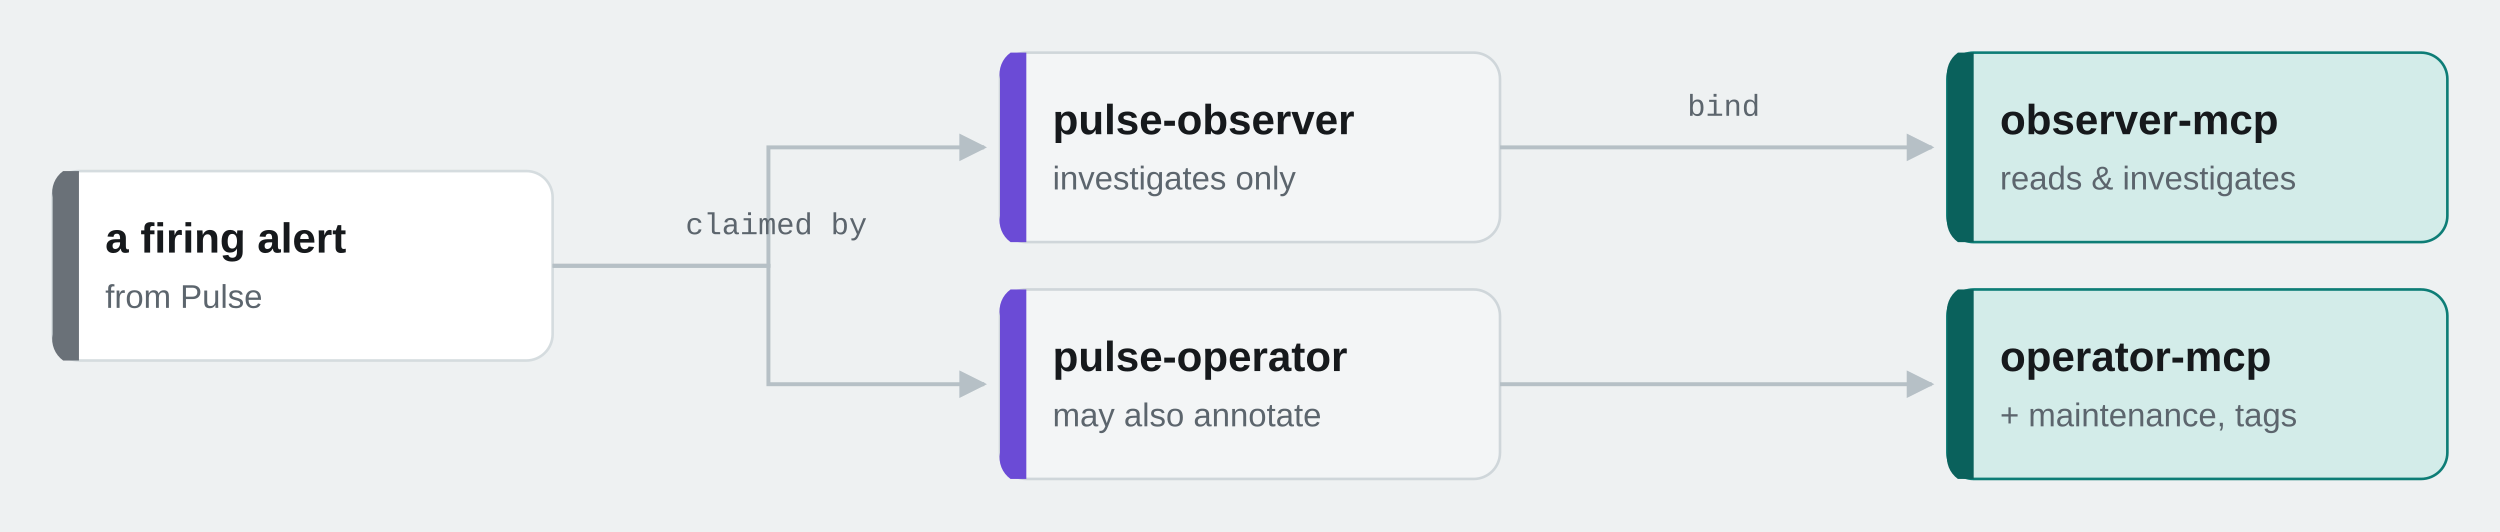
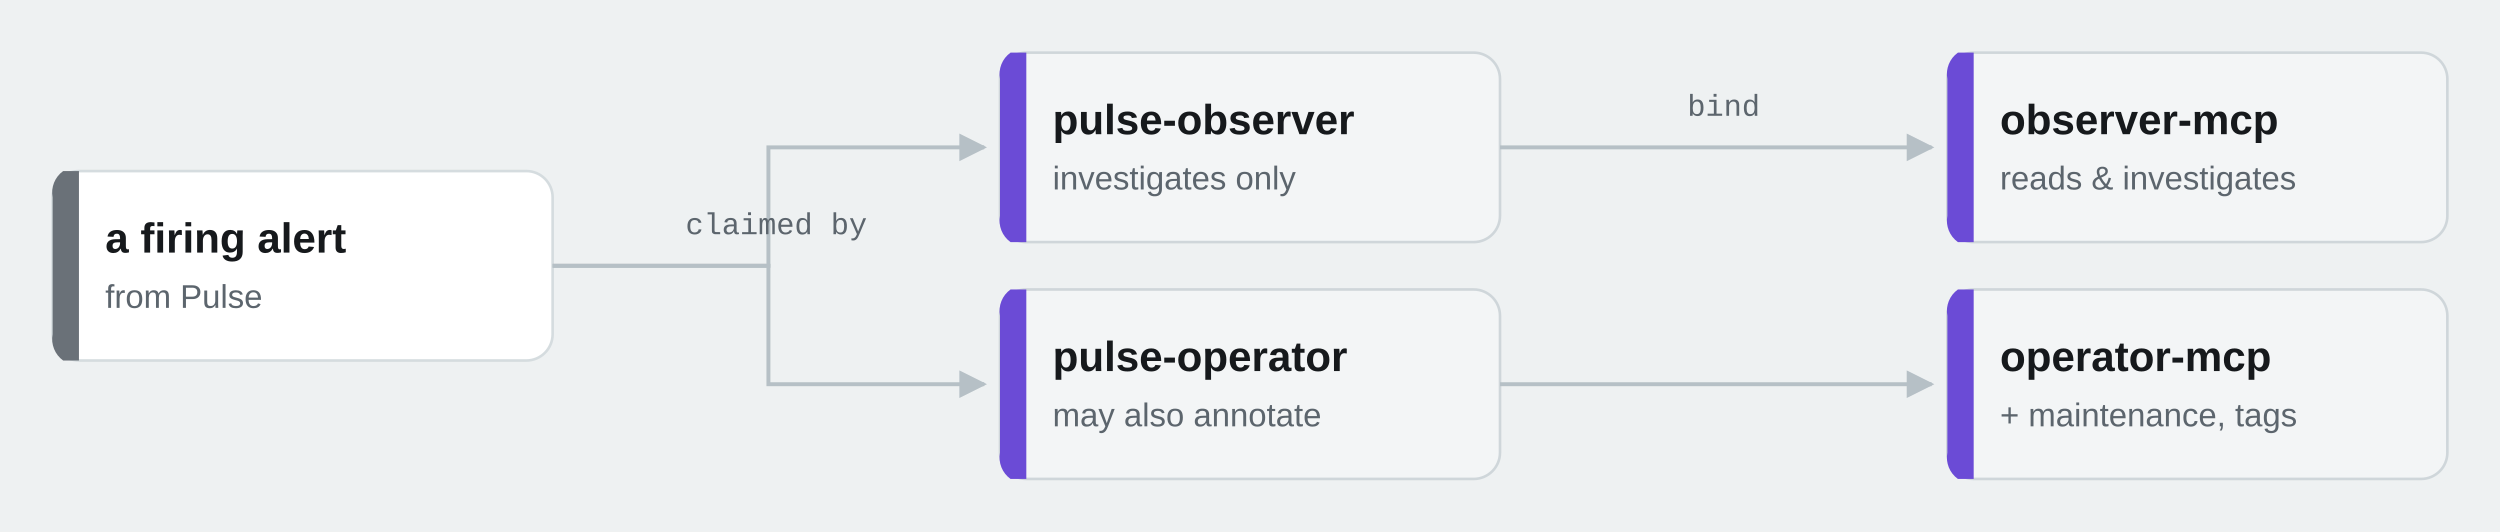
<svg xmlns="http://www.w3.org/2000/svg" viewBox="0 0 950 202" width="950" height="202" role="img" aria-label="A firing Pulse alert is claimed by two routes, each binding its own MCP pair: one that only investigates, one that may also record a maintenance window or a criticality tag.">
  <rect width="950" height="202" fill="#eef1f2" />
  <defs>
    <marker id="a" viewBox="0 0 10 10" refX="9" refY="5" markerWidth="7" markerHeight="7" orient="auto-start-reverse">
      <path d="M0,0 L10,5 L0,10 z" fill="#b6c0c6" />
    </marker>
    <marker id="b" viewBox="0 0 10 10" refX="9" refY="5" markerWidth="7" markerHeight="7" orient="auto-start-reverse">
      <path d="M0,0 L10,5 L0,10 z" fill="#6b4bd6" />
    </marker>
  </defs>
  <rect x="20" y="65" width="190" height="72" rx="10" fill="#ffffff" stroke="#d5dcdf" stroke-width="1" />
  <path d="M30,65 H24 A10,10 0 0 0 20,75 V127 A10,10 0 0 0 24,137 H30 V65 Z" fill="#6a7178" />
  <text x="40" y="96" font-family="ui-sans-serif, system-ui, -apple-system, 'Segoe UI', 'Helvetica Neue', Arial, sans-serif" font-size="16" font-weight="600" fill="#16191c">a firing alert</text>
  <text x="40" y="117" font-family="ui-sans-serif, system-ui, -apple-system, 'Segoe UI', 'Helvetica Neue', Arial, sans-serif" font-size="12.5" fill="#5c656d">from Pulse</text>
  <rect x="380" y="20" width="190" height="72" rx="10" fill="#f3f5f6" stroke="#cfd6da" stroke-width="1" />
  <path d="M390,20 H384 A10,10 0 0 0 380,30 V82 A10,10 0 0 0 384,92 H390 V20 Z" fill="#6b4bd6" />
  <text x="400" y="51" font-family="ui-sans-serif, system-ui, -apple-system, 'Segoe UI', 'Helvetica Neue', Arial, sans-serif" font-size="16" font-weight="600" fill="#16191c">pulse-observer</text>
  <text x="400" y="72" font-family="ui-sans-serif, system-ui, -apple-system, 'Segoe UI', 'Helvetica Neue', Arial, sans-serif" font-size="12.5" fill="#5c656d">investigates only</text>
  <rect x="380" y="110" width="190" height="72" rx="10" fill="#f3f5f6" stroke="#cfd6da" stroke-width="1" />
  <path d="M390,110 H384 A10,10 0 0 0 380,120 V172 A10,10 0 0 0 384,182 H390 V110 Z" fill="#6b4bd6" />
  <text x="400" y="141" font-family="ui-sans-serif, system-ui, -apple-system, 'Segoe UI', 'Helvetica Neue', Arial, sans-serif" font-size="16" font-weight="600" fill="#16191c">pulse-operator</text>
  <text x="400" y="162" font-family="ui-sans-serif, system-ui, -apple-system, 'Segoe UI', 'Helvetica Neue', Arial, sans-serif" font-size="12.5" fill="#5c656d">may also annotate</text>
-   <rect x="740" y="20" width="190" height="72" rx="10" fill="#d3ece9" stroke="#0d7d76" stroke-width="1" />
-   <path d="M750,20 H744 A10,10 0 0 0 740,30 V82 A10,10 0 0 0 744,92 H750 V20 Z" fill="#0a615c" />
+   <rect x="740" y="20" width="190" height="72" rx="10" fill="#f3f5f6" stroke="#cfd6da" stroke-width="1" />
+   <path d="M750,20 H744 A10,10 0 0 0 740,30 V82 A10,10 0 0 0 744,92 H750 V20 Z" fill="#6b4bd6" />
  <text x="760" y="51" font-family="ui-sans-serif, system-ui, -apple-system, 'Segoe UI', 'Helvetica Neue', Arial, sans-serif" font-size="16" font-weight="600" fill="#16191c">observer-mcp</text>
  <text x="760" y="72" font-family="ui-sans-serif, system-ui, -apple-system, 'Segoe UI', 'Helvetica Neue', Arial, sans-serif" font-size="12.5" fill="#5c656d">reads &amp; investigates</text>
-   <rect x="740" y="110" width="190" height="72" rx="10" fill="#d3ece9" stroke="#0d7d76" stroke-width="1" />
-   <path d="M750,110 H744 A10,10 0 0 0 740,120 V172 A10,10 0 0 0 744,182 H750 V110 Z" fill="#0a615c" />
+   <rect x="740" y="110" width="190" height="72" rx="10" fill="#f3f5f6" stroke="#cfd6da" stroke-width="1" />
+   <path d="M750,110 H744 A10,10 0 0 0 740,120 V172 A10,10 0 0 0 744,182 H750 V110 Z" fill="#6b4bd6" />
  <text x="760" y="141" font-family="ui-sans-serif, system-ui, -apple-system, 'Segoe UI', 'Helvetica Neue', Arial, sans-serif" font-size="16" font-weight="600" fill="#16191c">operator-mcp</text>
  <text x="760" y="162" font-family="ui-sans-serif, system-ui, -apple-system, 'Segoe UI', 'Helvetica Neue', Arial, sans-serif" font-size="12.5" fill="#5c656d">+ maintenance, tags</text>
  <path d="M210,101 H292 V56 H374" fill="none" stroke="#b6c0c6" stroke-width="1.5" marker-end="url(#a)" />
  <path d="M210,101 H292 V146 H374" fill="none" stroke="#b6c0c6" stroke-width="1.5" marker-end="url(#a)" />
  <text x="295" y="89" text-anchor="middle" font-family="ui-monospace, SFMono-Regular, 'Cascadia Mono', 'Liberation Mono', monospace" font-size="11.5" fill="#5c656d">claimed by</text>
  <path d="M570,56 H734" fill="none" stroke="#b6c0c6" stroke-width="1.5" marker-end="url(#a)" />
  <path d="M570,146 H734" fill="none" stroke="#b6c0c6" stroke-width="1.5" marker-end="url(#a)" />
  <text x="655" y="44" text-anchor="middle" font-family="ui-monospace, SFMono-Regular, 'Cascadia Mono', 'Liberation Mono', monospace" font-size="11.5" fill="#5c656d">bind</text>
</svg>
